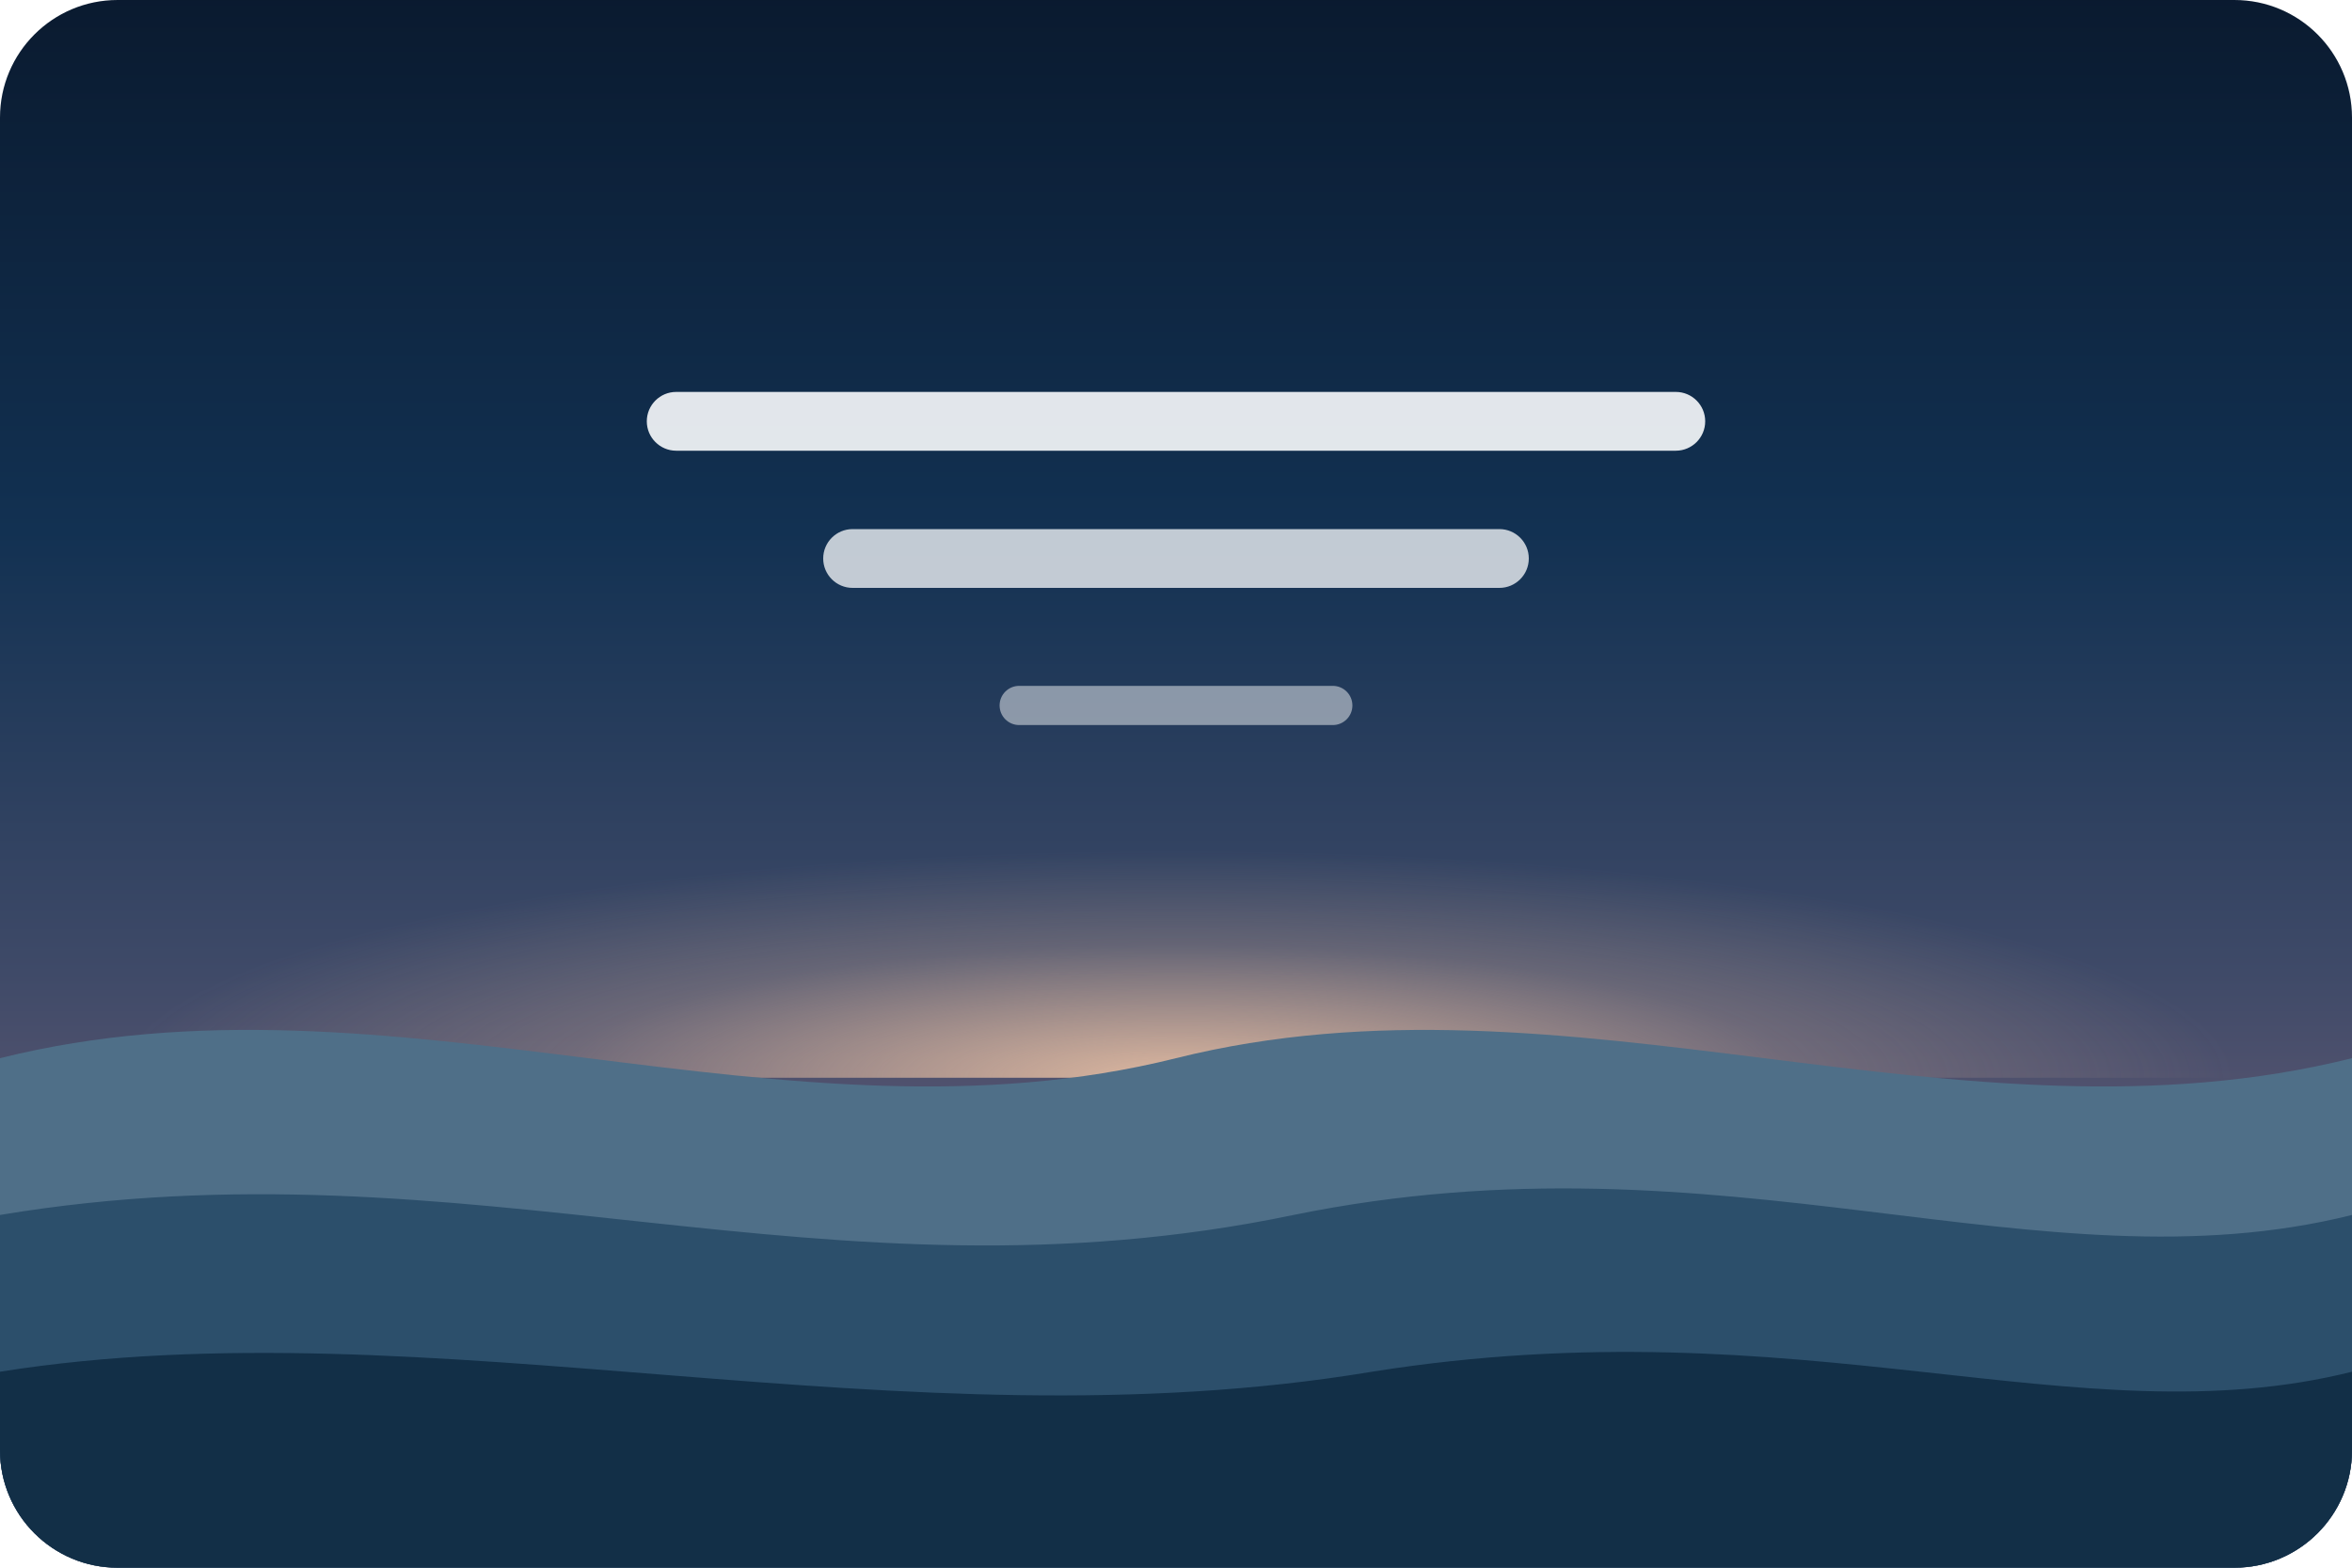
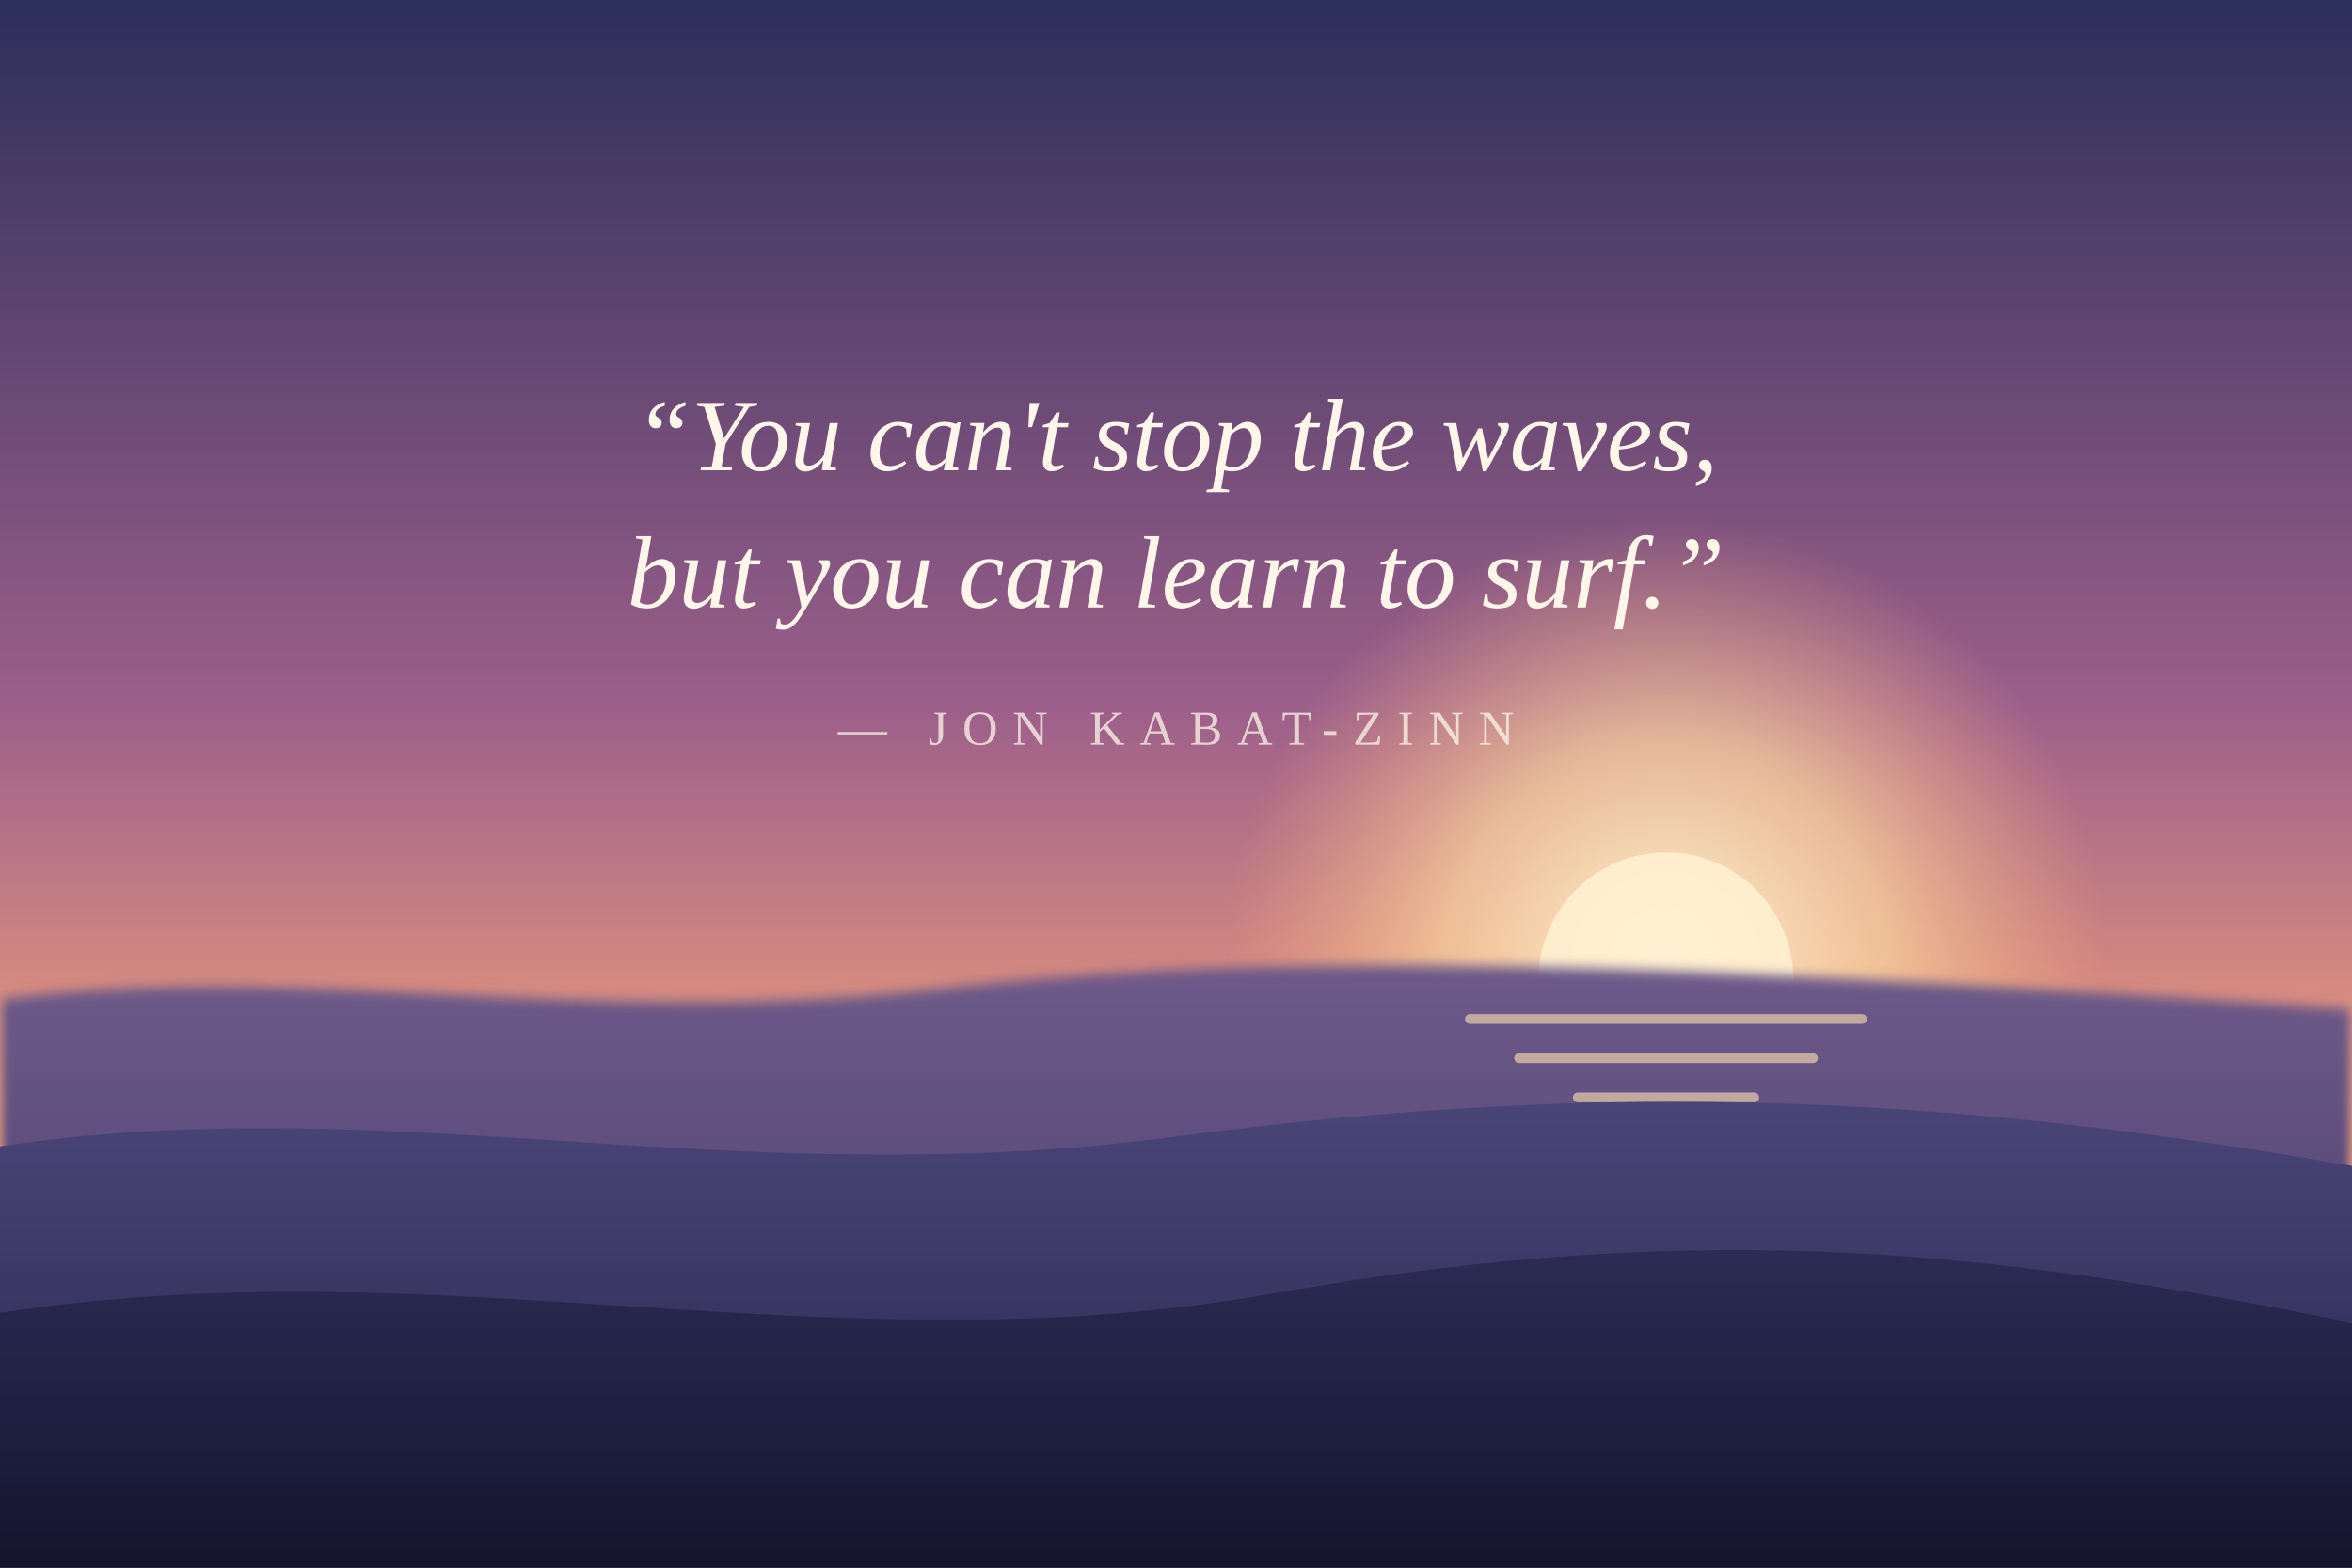
- <svg xmlns="http://www.w3.org/2000/svg" viewBox="0 0 240 160" role="img" aria-label="Calm Waves">
+ <svg xmlns="http://www.w3.org/2000/svg" viewBox="0 0 480 320" width="480" height="320">
  <defs>
-     <clipPath id="frame">
-       <rect width="240" height="160" rx="12" />
-     </clipPath>
    <linearGradient id="sky" x1="0" y1="0" x2="0" y2="1">
-       <stop offset="0%" stop-color="#0a1a2f" />
-       <stop offset="34%" stop-color="#123152" />
-       <stop offset="62%" stop-color="#3f4a68" />
-       <stop offset="82%" stop-color="#6d5f78" />
-       <stop offset="100%" stop-color="#e8a598" />
+       <stop offset="0" stop-color="#2B2E5A" />
+       <stop offset=".45" stop-color="#9C5F8B" />
+       <stop offset=".72" stop-color="#F2A07B" />
+       <stop offset="1" stop-color="#FFD4A3" />
    </linearGradient>
-     <radialGradient id="glow" cx="50%" cy="100%" r="62%">
-       <stop offset="0%" stop-color="#f5c9a8" stop-opacity="0.85" />
-       <stop offset="42%" stop-color="#f5c9a8" stop-opacity="0.22" />
-       <stop offset="72%" stop-color="#f5c9a8" stop-opacity="0" />
+     <radialGradient id="sun" cx=".5" cy=".5" r=".5">
+       <stop offset="0" stop-color="#FFF4D6" />
+       <stop offset=".5" stop-color="#FFD9A0" stop-opacity=".7" />
+       <stop offset="1" stop-color="#FFB27A" stop-opacity="0" />
    </radialGradient>
+     <linearGradient id="w1" x1="0" y1="0" x2="0" y2="1">
+       <stop offset="0" stop-color="#6E5A8A" />
+       <stop offset="1" stop-color="#3C3563" />
+     </linearGradient>
+     <linearGradient id="w2" x1="0" y1="0" x2="0" y2="1">
+       <stop offset="0" stop-color="#4A4577" />
+       <stop offset="1" stop-color="#23234A" />
+     </linearGradient>
+     <linearGradient id="w3" x1="0" y1="0" x2="0" y2="1">
+       <stop offset="0" stop-color="#2B2B55" />
+       <stop offset="1" stop-color="#14142E" />
+     </linearGradient>
+     <filter id="blur">
+       <feGaussianBlur stdDeviation="1.2" />
+     </filter>
  </defs>
-   <g clip-path="url(#frame)">
-     <rect width="240" height="160" fill="url(#sky)" />
-     <rect x="0" y="58" width="240" height="52" fill="url(#glow)" />
-     <g fill="#f4f6f8">
-       <rect x="66" y="40" width="108" height="6" rx="3" opacity="0.92" />
-       <rect x="84" y="54" width="72" height="6" rx="3" opacity="0.78" />
-       <rect x="102" y="70" width="36" height="4" rx="2" opacity="0.5" />
-     </g>
-     <path d="M0 108 C 40 98, 80 118, 120 108 C 160 98, 200 118, 240 108 L240 160 L0 160 Z" fill="#4f6f88" />
-     <path d="M0 124 C 48 116, 84 134, 132 124 C 176 115, 208 132, 240 124 L240 160 L0 160 Z" fill="#2c4f6b" />
-     <path d="M0 140 C 44 133, 92 148, 140 140 C 184 133, 212 147, 240 140 L240 160 L0 160 Z" fill="#122f47" />
+   <rect width="480" height="320" fill="url(#sky)" />
+   <circle cx="340" cy="196" r="90" fill="url(#sun)" />
+   <circle cx="340" cy="200" r="26" fill="#FFF1D0" opacity=".9" />
+   <path d="M0 204 C 60 196, 120 210, 190 202 S 330 196, 480 206 V320H0z" fill="url(#w1)" filter="url(#blur)" />
+   <path d="M300 208h80M310 216h60M322 224h36" stroke="#FFE3B3" stroke-width="2" opacity=".6" stroke-linecap="round" />
+   <path d="M0 234 C 80 222, 150 244, 240 232 S 400 224, 480 238 V320H0z" fill="url(#w2)" />
+   <path d="M0 268 C 90 254, 170 280, 260 264 S 410 256, 480 270 V320H0z" fill="url(#w3)" />
+   <g font-family="Georgia, Times New Roman, serif" fill="#FFF6EA" text-anchor="middle">
+     <text x="240" y="96" font-size="21" font-style="italic">“You can't stop the waves,</text>
+     <text x="240" y="124" font-size="21" font-style="italic">but you can learn to surf.”</text>
+     <text x="240" y="152" font-size="10" letter-spacing="3" opacity=".75">— JON KABAT-ZINN</text>
  </g>
</svg>
